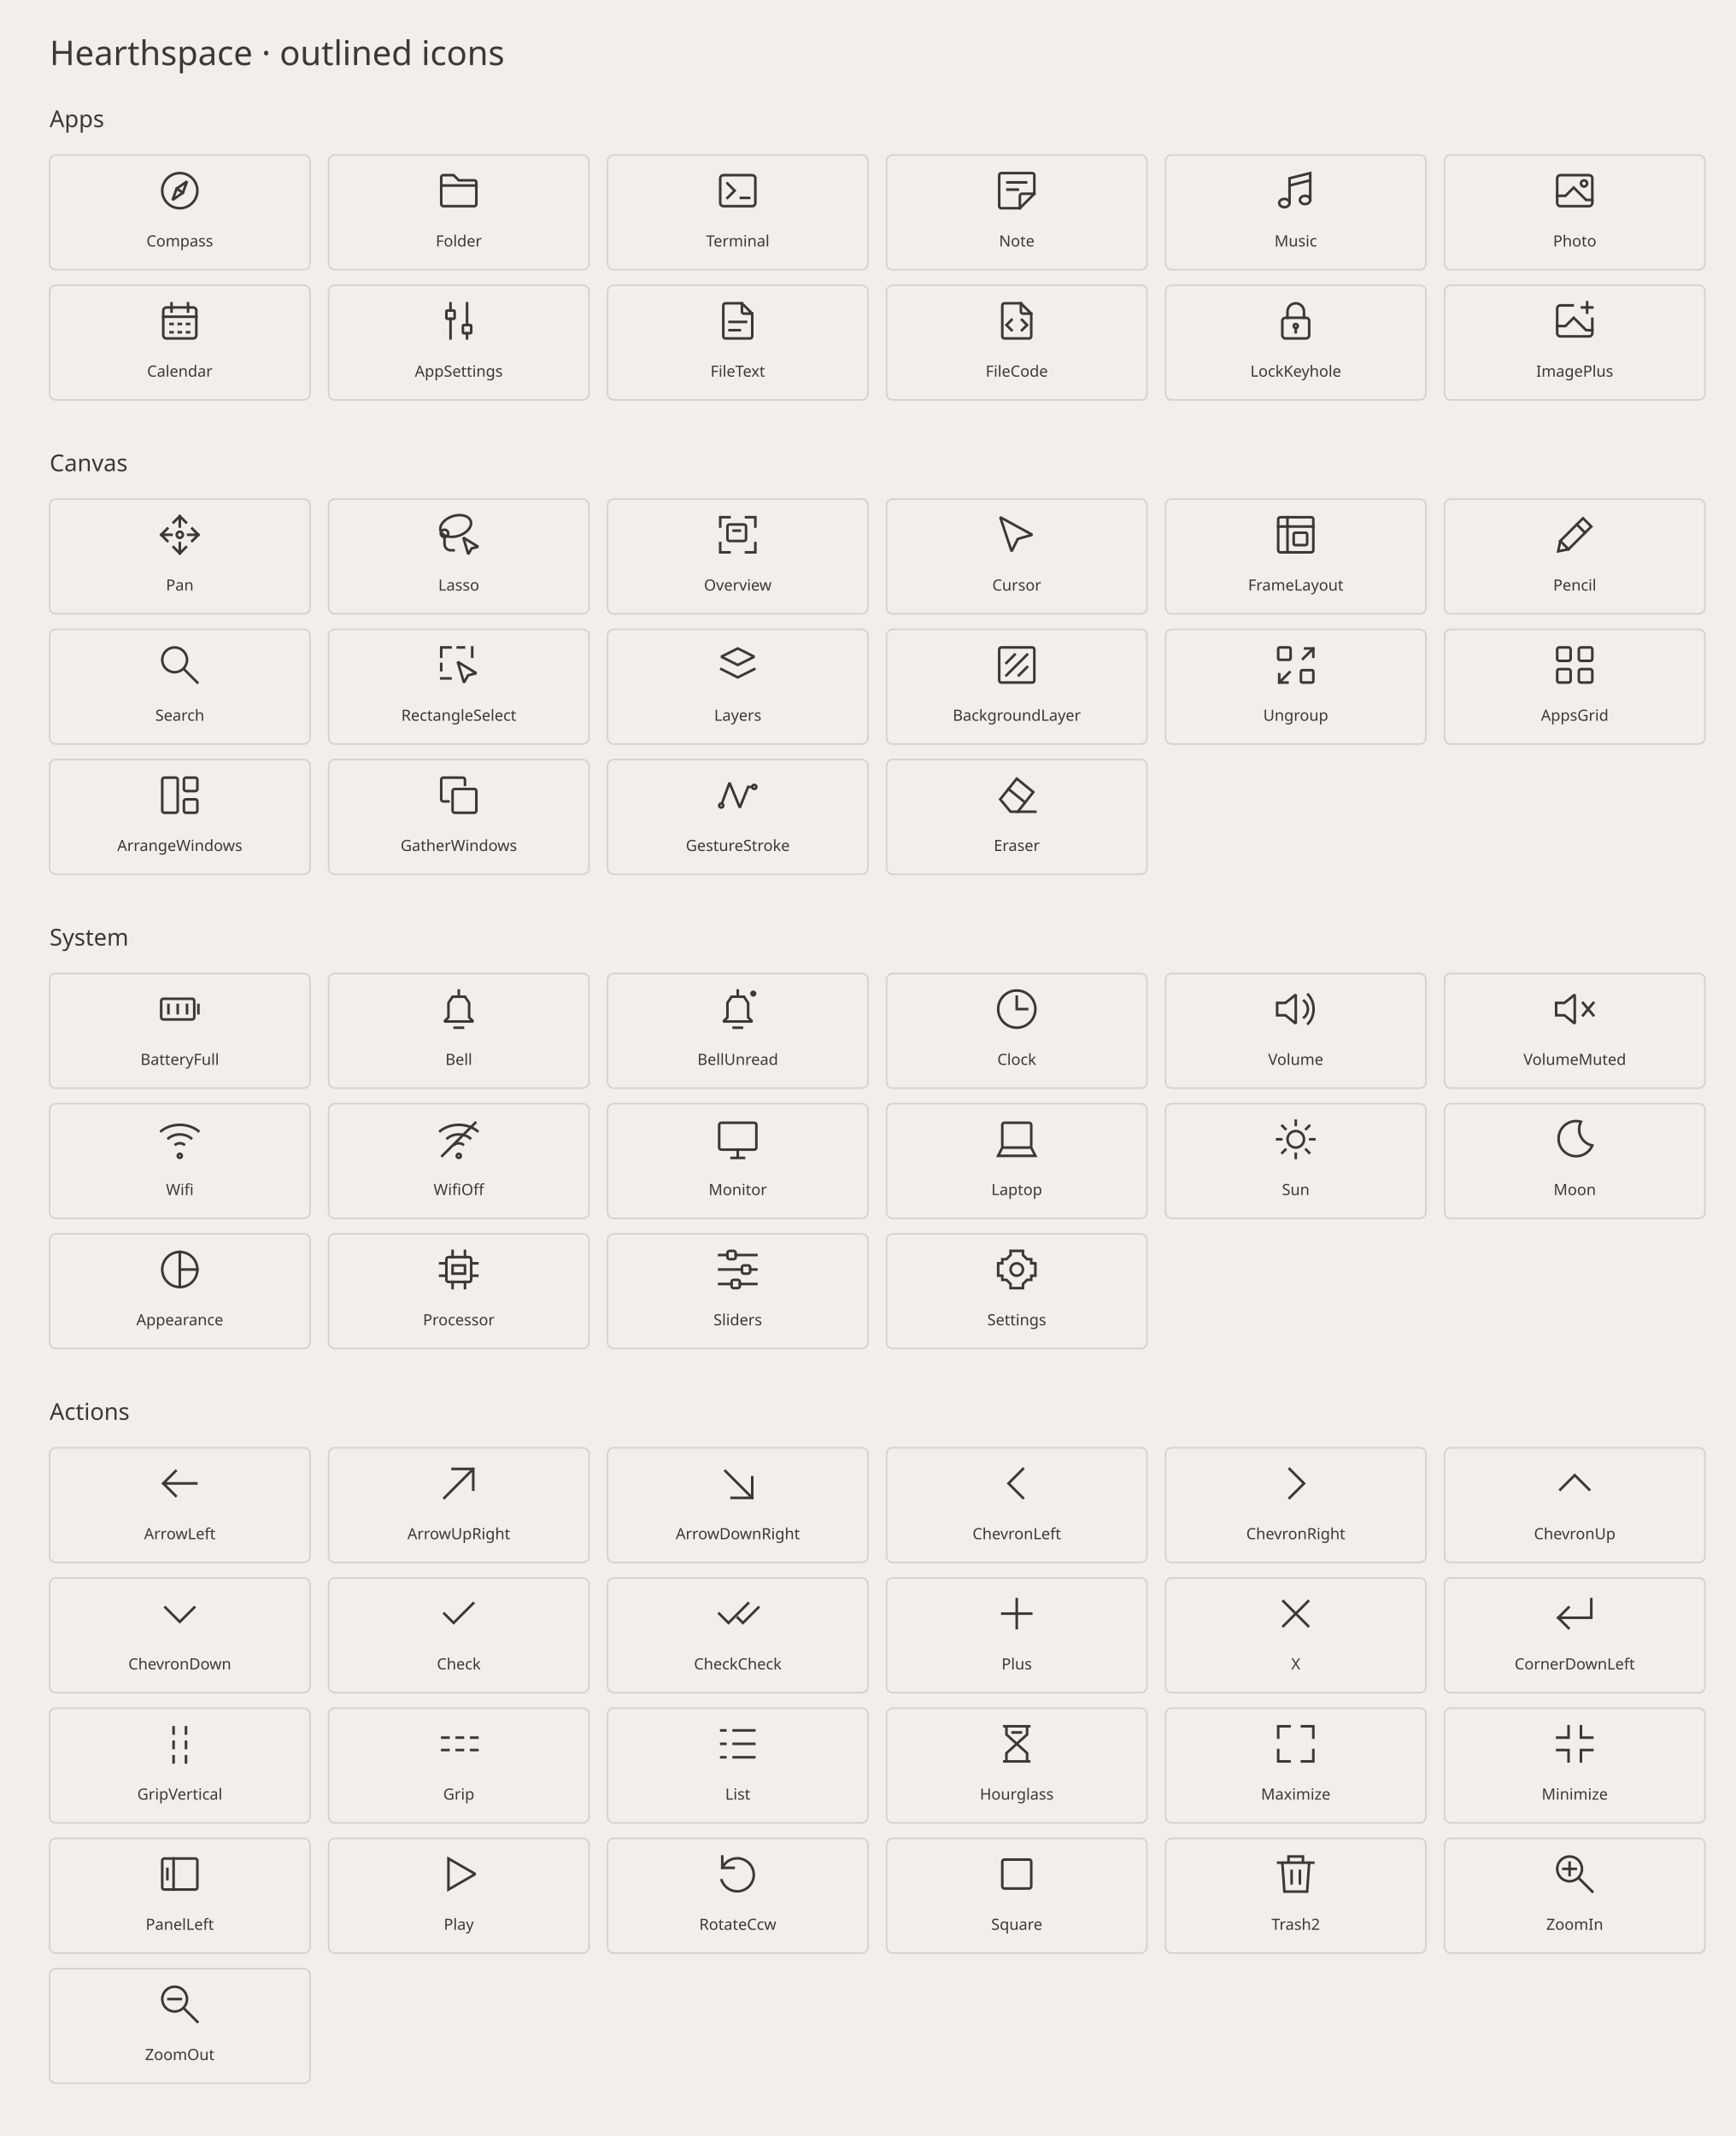
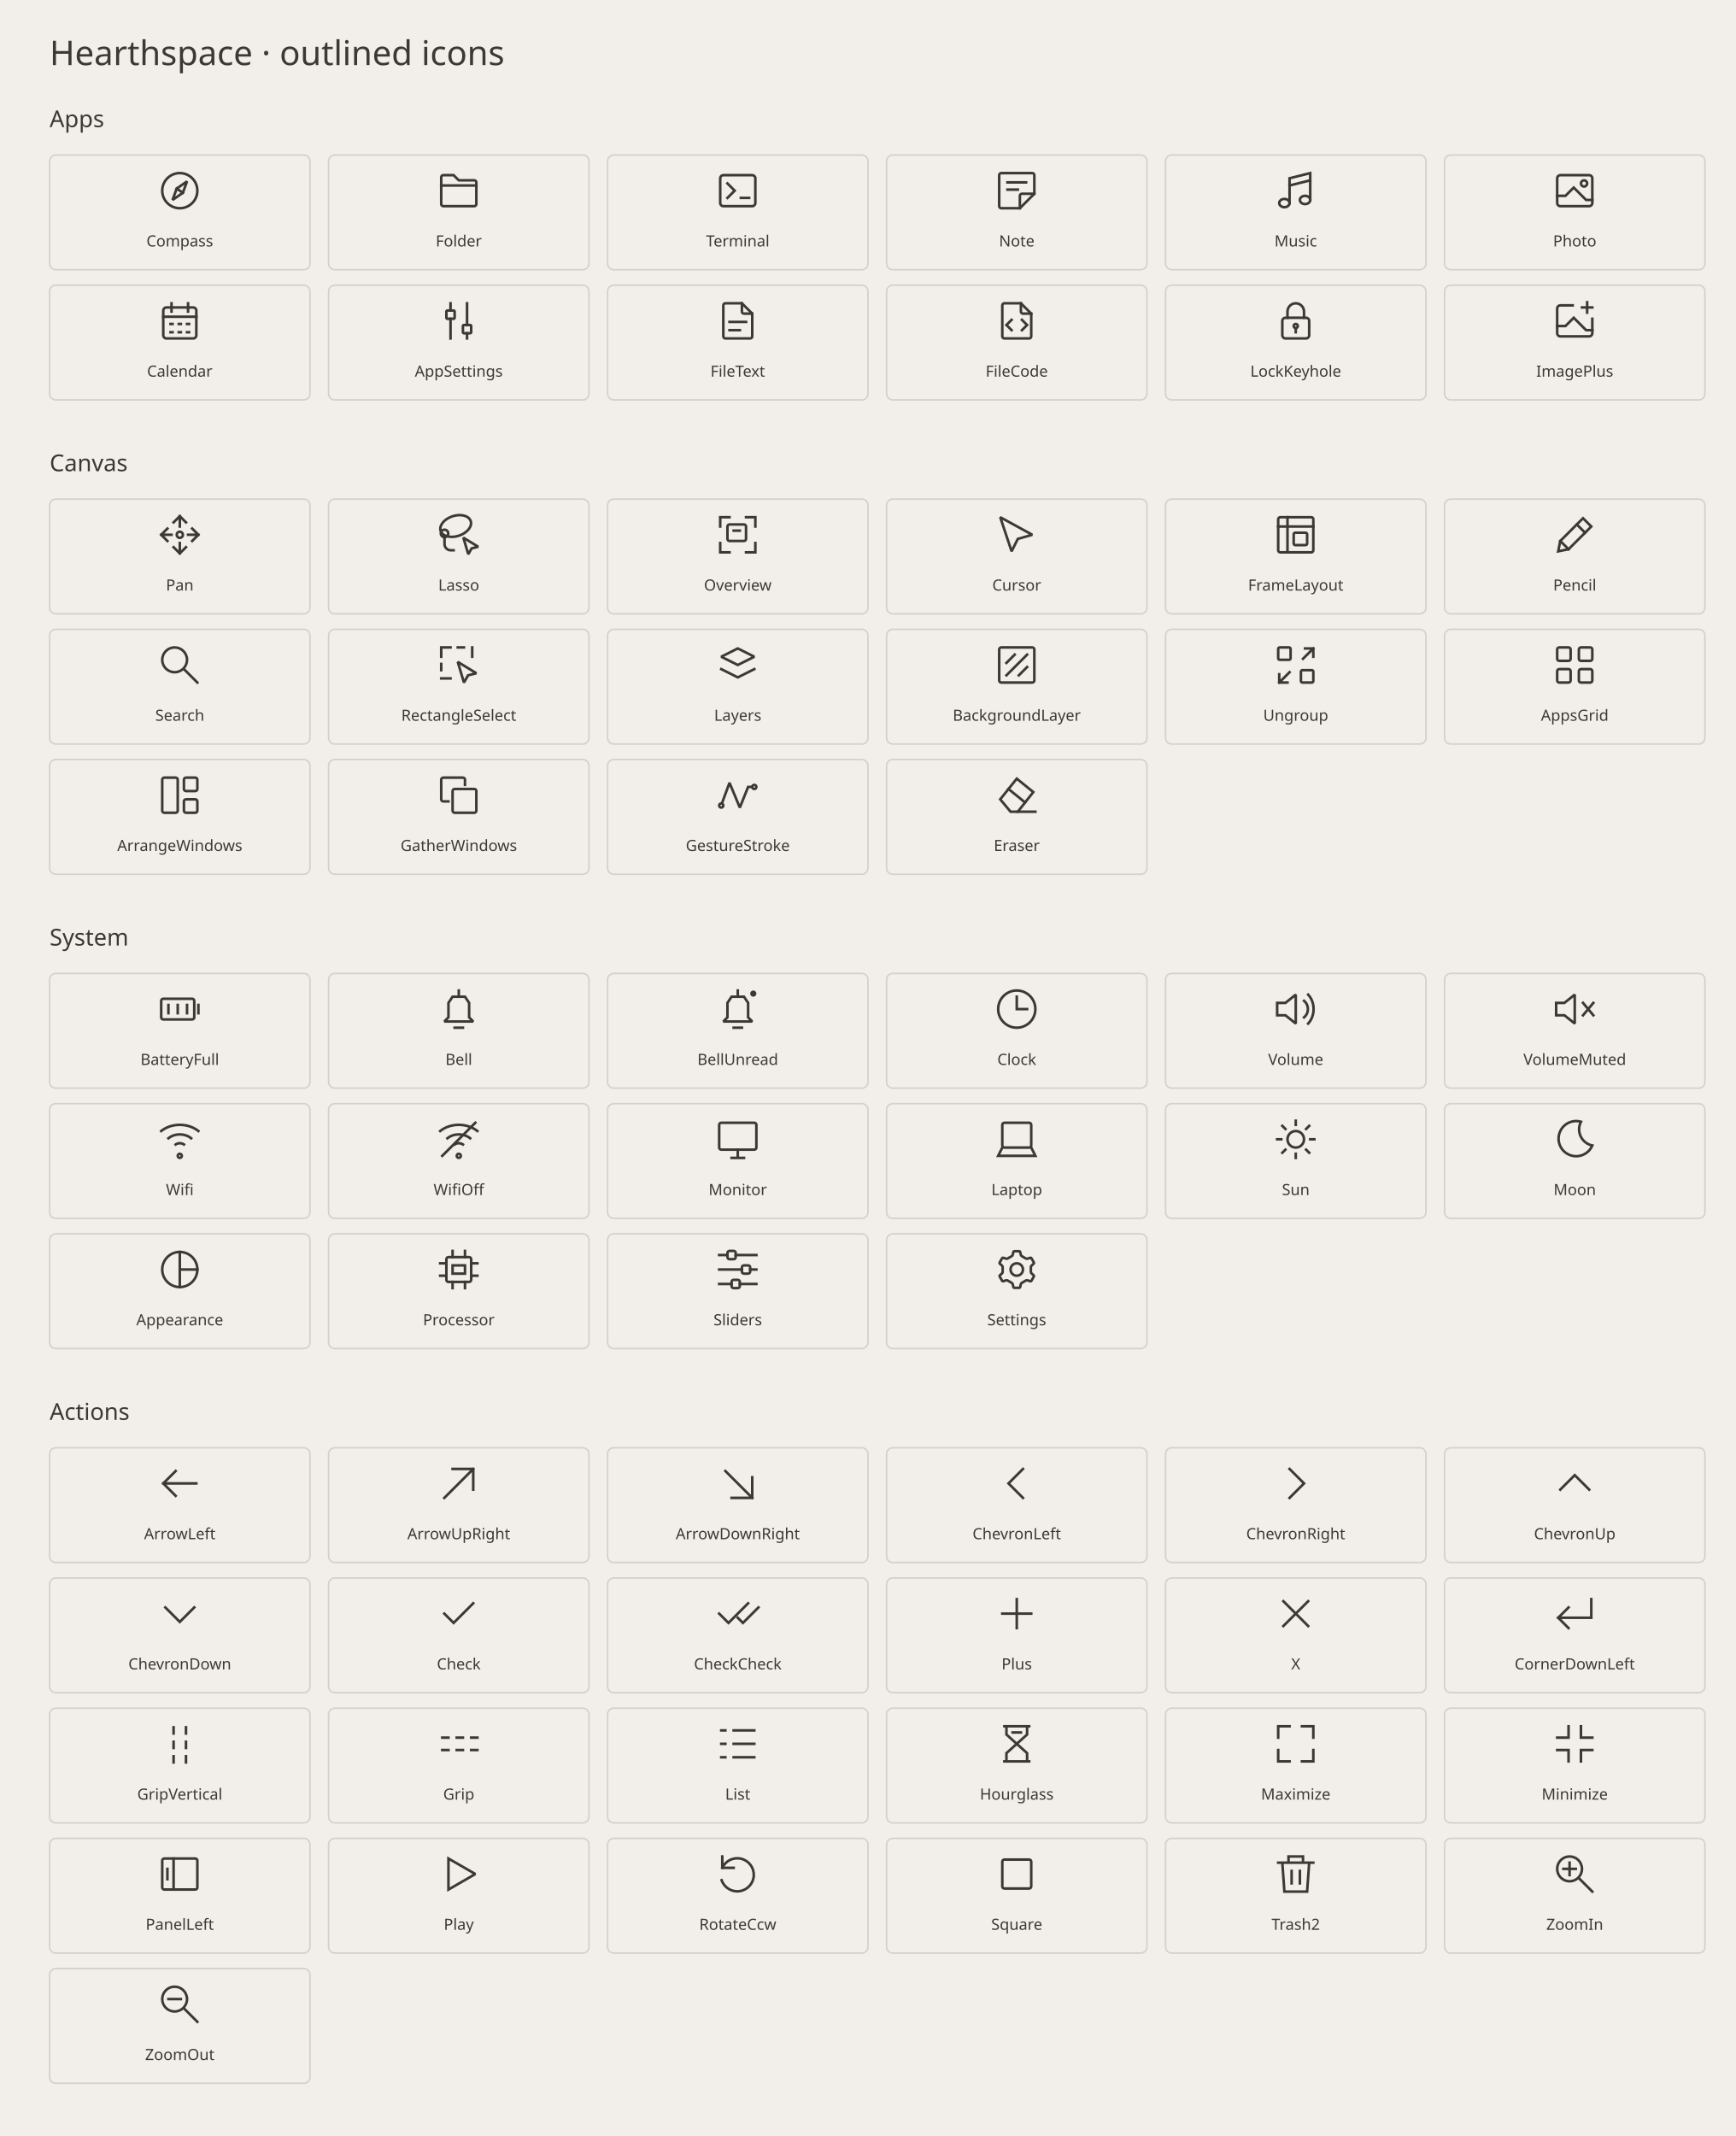
<svg xmlns="http://www.w3.org/2000/svg" viewBox="0 0 1120 1378" fill="#3c3833" color="#3c3833" font-family="system-ui,sans-serif" role="img" aria-label="Hearthspace custom outlined icon set">
  <rect width="1120" height="1378" fill="#f2efea" />
  <text x="32" y="42" font-size="22" font-weight="500">Hearthspace · outlined icons</text>
  <text x="32" y="82" font-size="15" font-weight="500">Apps</text>
  <g transform="translate(32,100)">
    <rect width="168" height="74" rx="4" fill="none" stroke="#d6d0c8" />
    <svg width="32" height="32" viewBox="0 0 24 24" fill="none" stroke="currentColor" stroke-width="1.25" stroke-linecap="square" stroke-linejoin="miter" stroke-miterlimit="2" aria-hidden="true" focusable="false" x="68" y="7" data-icon="Compass">
      <circle cx="12" cy="12" r="8.5" />
      <path d="m15.5 7.5-2 5.5-5 3.5 2-5.5Z" />
      <path d="m10.5 11 3 2" />
    </svg>
    <text x="84" y="59" text-anchor="middle" font-size="10">Compass</text>
  </g>
  <g transform="translate(212,100)">
    <rect width="168" height="74" rx="4" fill="none" stroke="#d6d0c8" />
    <svg width="32" height="32" viewBox="0 0 24 24" fill="none" stroke="currentColor" stroke-width="1.25" stroke-linecap="square" stroke-linejoin="miter" stroke-miterlimit="2" aria-hidden="true" focusable="false" x="68" y="7" data-icon="Folder">
      <path d="M3.5 9.5v-4a1 1 0 0 1 1-1h5l2.5 2.5h7.5a1 1 0 0 1 1 1v10.5a1 1 0 0 1-1 1h-15a1 1 0 0 1-1-1Z" />
      <path d="M3.5 9.5h17" />
    </svg>
    <text x="84" y="59" text-anchor="middle" font-size="10">Folder</text>
  </g>
  <g transform="translate(392,100)">
    <rect width="168" height="74" rx="4" fill="none" stroke="#d6d0c8" />
    <svg width="32" height="32" viewBox="0 0 24 24" fill="none" stroke="currentColor" stroke-width="1.25" stroke-linecap="square" stroke-linejoin="miter" stroke-miterlimit="2" aria-hidden="true" focusable="false" x="68" y="7" data-icon="Terminal">
      <rect x="3.5" y="4.5" width="17" height="15" rx="1.5" />
      <path d="m7 8.5 3.5 3.5L7 15.5m6.5 0h4" />
    </svg>
    <text x="84" y="59" text-anchor="middle" font-size="10">Terminal</text>
  </g>
  <g transform="translate(572,100)">
    <rect width="168" height="74" rx="4" fill="none" stroke="#d6d0c8" />
    <svg width="32" height="32" viewBox="0 0 24 24" fill="none" stroke="currentColor" stroke-width="1.25" stroke-linecap="square" stroke-linejoin="miter" stroke-miterlimit="2" aria-hidden="true" focusable="false" x="68" y="7" data-icon="Note">
      <path d="M4.5 3.5h15a1 1 0 0 1 1 1v9l-7 7h-9a1 1 0 0 1-1-1v-15a1 1 0 0 1 1-1Z" />
      <path d="M13.5 20.5v-6a1 1 0 0 1 1-1h6M7.5 8h9m-9 3.5h5" />
    </svg>
    <text x="84" y="59" text-anchor="middle" font-size="10">Note</text>
  </g>
  <g transform="translate(752,100)">
    <rect width="168" height="74" rx="4" fill="none" stroke="#d6d0c8" />
    <svg width="32" height="32" viewBox="0 0 24 24" fill="none" stroke="currentColor" stroke-width="1.25" stroke-linecap="square" stroke-linejoin="miter" stroke-miterlimit="2" aria-hidden="true" focusable="false" x="68" y="7" data-icon="Music">
      <path d="M9 18V6l10-2.5v13M9 9.5 19 7" />
      <ellipse cx="6.5" cy="18" rx="2.5" ry="2" />
      <ellipse cx="16.5" cy="16.5" rx="2.5" ry="2" />
    </svg>
    <text x="84" y="59" text-anchor="middle" font-size="10">Music</text>
  </g>
  <g transform="translate(932,100)">
    <rect width="168" height="74" rx="4" fill="none" stroke="#d6d0c8" />
    <svg width="32" height="32" viewBox="0 0 24 24" fill="none" stroke="currentColor" stroke-width="1.25" stroke-linecap="square" stroke-linejoin="miter" stroke-miterlimit="2" aria-hidden="true" focusable="false" x="68" y="7" data-icon="Photo">
      <rect x="3.5" y="4.5" width="17" height="15" rx="1.5" />
      <path d="M3.5 14.5h4l4-4 6 6h3" />
      <circle cx="16.5" cy="8.5" r="1.5" />
    </svg>
    <text x="84" y="59" text-anchor="middle" font-size="10">Photo</text>
  </g>
  <g transform="translate(32,184)">
    <rect width="168" height="74" rx="4" fill="none" stroke="#d6d0c8" />
    <svg width="32" height="32" viewBox="0 0 24 24" fill="none" stroke="currentColor" stroke-width="1.25" stroke-linecap="square" stroke-linejoin="miter" stroke-miterlimit="2" aria-hidden="true" focusable="false" x="68" y="7" data-icon="Calendar">
      <rect x="4" y="5.5" width="16" height="15" rx="1.5" />
      <path d="M8 3.5v4m8-4v4M4 10h16" />
      <path d="M7.5 13.5h1m3 0h1m3 0h1m-9 4h1m3 0h1m3 0h1" />
    </svg>
    <text x="84" y="59" text-anchor="middle" font-size="10">Calendar</text>
  </g>
  <g transform="translate(212,184)">
    <rect width="168" height="74" rx="4" fill="none" stroke="#d6d0c8" />
    <svg width="32" height="32" viewBox="0 0 24 24" fill="none" stroke="currentColor" stroke-width="1.25" stroke-linecap="square" stroke-linejoin="miter" stroke-miterlimit="2" aria-hidden="true" focusable="false" x="68" y="7" data-icon="AppSettings">
      <path d="M8 3.5V7m0 4v9.5M16 3.5V14m0 4v2.5" />
      <rect x="6" y="7" width="4" height="4" rx="0.5" />
      <rect x="14" y="14" width="4" height="4" rx="0.5" />
    </svg>
    <text x="84" y="59" text-anchor="middle" font-size="10">AppSettings</text>
  </g>
  <g transform="translate(392,184)">
    <rect width="168" height="74" rx="4" fill="none" stroke="#d6d0c8" />
    <svg width="32" height="32" viewBox="0 0 24 24" fill="none" stroke="currentColor" stroke-width="1.25" stroke-linecap="square" stroke-linejoin="miter" stroke-miterlimit="2" aria-hidden="true" focusable="false" x="68" y="7" data-icon="FileText">
      <path d="M6 3.5h8l5 5v11a1 1 0 0 1-1 1H6a1 1 0 0 1-1-1v-15a1 1 0 0 1 1-1Z" />
      <path d="M14 3.5v4a1 1 0 0 0 1 1h4M8 12.5h8m-8 4h5" />
    </svg>
    <text x="84" y="59" text-anchor="middle" font-size="10">FileText</text>
  </g>
  <g transform="translate(572,184)">
    <rect width="168" height="74" rx="4" fill="none" stroke="#d6d0c8" />
    <svg width="32" height="32" viewBox="0 0 24 24" fill="none" stroke="currentColor" stroke-width="1.25" stroke-linecap="square" stroke-linejoin="miter" stroke-miterlimit="2" aria-hidden="true" focusable="false" x="68" y="7" data-icon="FileCode">
      <path d="M6 3.5h8l5 5v11a1 1 0 0 1-1 1H6a1 1 0 0 1-1-1v-15a1 1 0 0 1 1-1Z" />
      <path d="M14 3.5v4a1 1 0 0 0 1 1h4m-9.5 3L7 14l2.5 2.5m5-5L17 14l-2.5 2.5" />
    </svg>
    <text x="84" y="59" text-anchor="middle" font-size="10">FileCode</text>
  </g>
  <g transform="translate(752,184)">
    <rect width="168" height="74" rx="4" fill="none" stroke="#d6d0c8" />
    <svg width="32" height="32" viewBox="0 0 24 24" fill="none" stroke="currentColor" stroke-width="1.25" stroke-linecap="square" stroke-linejoin="miter" stroke-miterlimit="2" aria-hidden="true" focusable="false" x="68" y="7" data-icon="LockKeyhole">
      <rect x="5.5" y="10.5" width="13" height="10" rx="1.5" />
      <path d="M8 10.5v-3a4 4 0 0 1 8 0v3" />
      <circle cx="12" cy="14.5" r="1" />
      <path d="M12 15.5v2" />
    </svg>
    <text x="84" y="59" text-anchor="middle" font-size="10">LockKeyhole</text>
  </g>
  <g transform="translate(932,184)">
    <rect width="168" height="74" rx="4" fill="none" stroke="#d6d0c8" />
    <svg width="32" height="32" viewBox="0 0 24 24" fill="none" stroke="currentColor" stroke-width="1.25" stroke-linecap="square" stroke-linejoin="miter" stroke-miterlimit="2" aria-hidden="true" focusable="false" x="68" y="7" data-icon="ImagePlus">
      <path d="M11 4.5H5A1.5 1.5 0 0 0 3.5 6v12A1.5 1.5 0 0 0 5 19.5h14a1.5 1.5 0 0 0 1.5-1.5v-7" />
      <path d="M3.5 14.5h4l4-4 6 6h3M18 3v5m-2.5-2.5h5" />
    </svg>
    <text x="84" y="59" text-anchor="middle" font-size="10">ImagePlus</text>
  </g>
  <text x="32" y="304" font-size="15" font-weight="500">Canvas</text>
  <g transform="translate(32,322)">
    <rect width="168" height="74" rx="4" fill="none" stroke="#d6d0c8" />
    <svg width="32" height="32" viewBox="0 0 24 24" fill="none" stroke="currentColor" stroke-width="1.25" stroke-linecap="square" stroke-linejoin="miter" stroke-miterlimit="2" aria-hidden="true" focusable="false" x="68" y="7" data-icon="pan-canvas">
      <path d="M12 3v5M9 6l3-3 3 3M12 16v5m-3-3 3 3 3-3M3 12h5m-2-3-3 3 3 3m10-3h5m-3-3 3 3-3 3" />
      <circle cx="12" cy="12" r="1.5" />
    </svg>
    <text x="84" y="59" text-anchor="middle" font-size="10">Pan</text>
  </g>
  <g transform="translate(212,322)">
    <rect width="168" height="74" rx="4" fill="none" stroke="#d6d0c8" />
    <svg width="32" height="32" viewBox="0 0 24 24" fill="none" stroke="currentColor" stroke-width="1.25" stroke-linecap="square" stroke-linejoin="miter" stroke-miterlimit="2" aria-hidden="true" focusable="false" x="68" y="7" data-icon="freeform-selection">
      <ellipse cx="10.5" cy="7.75" rx="7.65" ry="4.95" transform="rotate(-18 10.5 7.75)" />
      <circle cx="5.1" cy="11.35" r="1.8" />
      <path d="M5.1 13.15v3.35a3 3 0 0 0 3 3h1.4" />
      <path d="m14.2 13.4 7.2 4.4-3.2.8-1.6 2.8Z" />
    </svg>
    <text x="84" y="59" text-anchor="middle" font-size="10">Lasso</text>
  </g>
  <g transform="translate(392,322)">
    <rect width="168" height="74" rx="4" fill="none" stroke="#d6d0c8" />
    <svg width="32" height="32" viewBox="0 0 24 24" fill="none" stroke="currentColor" stroke-width="1.25" stroke-linecap="square" stroke-linejoin="miter" stroke-miterlimit="2" aria-hidden="true" focusable="false" x="68" y="7" data-icon="canvas-overview">
      <path d="M3.5 8V3.5H8m8 0h4.5V8m0 8v4.5H16m-8 0H3.5V16" />
      <rect x="7" y="7" width="9" height="8" rx="1" />
      <path d="M10 10h3" />
    </svg>
    <text x="84" y="59" text-anchor="middle" font-size="10">Overview</text>
  </g>
  <g transform="translate(572,322)">
    <rect width="168" height="74" rx="4" fill="none" stroke="#d6d0c8" />
    <svg width="32" height="32" viewBox="0 0 24 24" fill="none" stroke="currentColor" stroke-width="1.25" stroke-linecap="square" stroke-linejoin="miter" stroke-miterlimit="2" aria-hidden="true" focusable="false" x="68" y="7" data-icon="desktop-cursor">
      <path d="M4 3.5 19.5 12l-7 2-3 6Z" />
    </svg>
    <text x="84" y="59" text-anchor="middle" font-size="10">Cursor</text>
  </g>
  <g transform="translate(752,322)">
    <rect width="168" height="74" rx="4" fill="none" stroke="#d6d0c8" />
    <svg width="32" height="32" viewBox="0 0 24 24" fill="none" stroke="currentColor" stroke-width="1.25" stroke-linecap="square" stroke-linejoin="miter" stroke-miterlimit="2" aria-hidden="true" focusable="false" x="68" y="7" data-icon="change-layout">
      <rect x="3.5" y="3.5" width="17" height="17" rx="1" />
      <path d="M8 3.5v17M3.5 8h17" />
      <rect x="11" y="11" width="6.5" height="6" rx="0.75" />
    </svg>
    <text x="84" y="59" text-anchor="middle" font-size="10">FrameLayout</text>
  </g>
  <g transform="translate(932,322)">
    <rect width="168" height="74" rx="4" fill="none" stroke="#d6d0c8" />
    <svg width="32" height="32" viewBox="0 0 24 24" fill="none" stroke="currentColor" stroke-width="1.25" stroke-linecap="square" stroke-linejoin="miter" stroke-miterlimit="2" aria-hidden="true" focusable="false" x="68" y="7" data-icon="draw">
      <path d="m4 20 1-5L16 4l4 4L9 19Z" />
      <path d="m13 7 4 4M5 15l4 4" />
    </svg>
    <text x="84" y="59" text-anchor="middle" font-size="10">Pencil</text>
  </g>
  <g transform="translate(32,406)">
    <rect width="168" height="74" rx="4" fill="none" stroke="#d6d0c8" />
    <svg width="32" height="32" viewBox="0 0 24 24" fill="none" stroke="currentColor" stroke-width="1.25" stroke-linecap="square" stroke-linejoin="miter" stroke-miterlimit="2" aria-hidden="true" focusable="false" x="68" y="7" data-icon="search-canvas">
      <circle cx="9.5" cy="9.5" r="6" />
      <path d="m14 14 6.5 6.5" />
    </svg>
    <text x="84" y="59" text-anchor="middle" font-size="10">Search</text>
  </g>
  <g transform="translate(212,406)">
    <rect width="168" height="74" rx="4" fill="none" stroke="#d6d0c8" />
    <svg width="32" height="32" viewBox="0 0 24 24" fill="none" stroke="currentColor" stroke-width="1.25" stroke-linecap="square" stroke-linejoin="miter" stroke-miterlimit="2" aria-hidden="true" focusable="false" x="68" y="7" data-icon="rectangle-selection">
      <path d="M3.5 8V3.5H8m3.5 0h3m4 0V8M3.5 11.5v3m0 4H8" />
      <path d="m11.5 10.5 9 5.5-4 1-2 3.5Z" />
    </svg>
    <text x="84" y="59" text-anchor="middle" font-size="10">RectangleSelect</text>
  </g>
  <g transform="translate(392,406)">
    <rect width="168" height="74" rx="4" fill="none" stroke="#d6d0c8" />
    <svg width="32" height="32" viewBox="0 0 24 24" fill="none" stroke="currentColor" stroke-width="1.25" stroke-linecap="square" stroke-linejoin="miter" stroke-miterlimit="2" aria-hidden="true" focusable="false" x="68" y="7" data-icon="canvas-layers">
      <path d="m4 8 8-4 8 4-8 4Z" />
      <path d="m4 14 8 4 8-4" />
    </svg>
    <text x="84" y="59" text-anchor="middle" font-size="10">Layers</text>
  </g>
  <g transform="translate(572,406)">
    <rect width="168" height="74" rx="4" fill="none" stroke="#d6d0c8" />
    <svg width="32" height="32" viewBox="0 0 24 24" fill="none" stroke="currentColor" stroke-width="1.25" stroke-linecap="square" stroke-linejoin="miter" stroke-miterlimit="2" aria-hidden="true" focusable="false" x="68" y="7" data-icon="canvas-background">
      <rect x="3.5" y="3.5" width="17" height="17" rx="1" />
      <path d="m7 11 4-4m-4 10L17 7m-4 10 4-4" />
    </svg>
    <text x="84" y="59" text-anchor="middle" font-size="10">BackgroundLayer</text>
  </g>
  <g transform="translate(752,406)">
    <rect width="168" height="74" rx="4" fill="none" stroke="#d6d0c8" />
    <svg width="32" height="32" viewBox="0 0 24 24" fill="none" stroke="currentColor" stroke-width="1.25" stroke-linecap="square" stroke-linejoin="miter" stroke-miterlimit="2" aria-hidden="true" focusable="false" x="68" y="7" data-icon="ungroup">
      <rect x="3.5" y="3.5" width="6" height="6" rx="0.75" />
      <rect x="14.5" y="14.5" width="6" height="6" rx="0.75" />
      <path d="M4 16.5v4h4m-4 0 5-5M16.5 4h4v4m0-4-5 5" />
    </svg>
    <text x="84" y="59" text-anchor="middle" font-size="10">Ungroup</text>
  </g>
  <g transform="translate(932,406)">
    <rect width="168" height="74" rx="4" fill="none" stroke="#d6d0c8" />
    <svg width="32" height="32" viewBox="0 0 24 24" fill="none" stroke="currentColor" stroke-width="1.25" stroke-linecap="square" stroke-linejoin="miter" stroke-miterlimit="2" aria-hidden="true" focusable="false" x="68" y="7" data-icon="applications">
      <rect x="3.5" y="3.5" width="6.5" height="6.5" rx="1" />
      <rect x="14" y="3.5" width="6.5" height="6.5" rx="1" />
      <rect x="3.5" y="14" width="6.5" height="6.5" rx="1" />
      <rect x="14" y="14" width="6.5" height="6.5" rx="1" />
    </svg>
    <text x="84" y="59" text-anchor="middle" font-size="10">AppsGrid</text>
  </g>
  <g transform="translate(32,490)">
    <rect width="168" height="74" rx="4" fill="none" stroke="#d6d0c8" />
    <svg width="32" height="32" viewBox="0 0 24 24" fill="none" stroke="currentColor" stroke-width="1.25" stroke-linecap="square" stroke-linejoin="miter" stroke-miterlimit="2" aria-hidden="true" focusable="false" x="68" y="7" data-icon="arrange-windows">
      <rect x="3.5" y="3.5" width="7.5" height="17" rx="1" />
      <rect x="14" y="3.5" width="6.5" height="6.5" rx="1" />
      <rect x="14" y="14" width="6.5" height="6.5" rx="1" />
    </svg>
    <text x="84" y="59" text-anchor="middle" font-size="10">ArrangeWindows</text>
  </g>
  <g transform="translate(212,490)">
    <rect width="168" height="74" rx="4" fill="none" stroke="#d6d0c8" />
    <svg width="32" height="32" viewBox="0 0 24 24" fill="none" stroke="currentColor" stroke-width="1.25" stroke-linecap="square" stroke-linejoin="miter" stroke-miterlimit="2" aria-hidden="true" focusable="false" x="68" y="7" data-icon="gather-windows">
      <path d="M7 15H4.5a1 1 0 0 1-1-1V4.5a1 1 0 0 1 1-1H14a1 1 0 0 1 1 1V7" />
      <rect x="9" y="9" width="11.5" height="11.5" rx="1" />
    </svg>
    <text x="84" y="59" text-anchor="middle" font-size="10">GatherWindows</text>
  </g>
  <g transform="translate(392,490)">
    <rect width="168" height="74" rx="4" fill="none" stroke="#d6d0c8" />
    <svg width="32" height="32" viewBox="0 0 24 24" fill="none" stroke="currentColor" stroke-width="1.25" stroke-linecap="square" stroke-linejoin="miter" stroke-miterlimit="2" aria-hidden="true" focusable="false" x="68" y="7" data-icon="gesture">
      <path d="M4.5 15.5 8 6l5 12 4-10h1.5" />
      <circle cx="4" cy="17" r="1" />
      <circle cx="20" cy="8" r="1" />
    </svg>
    <text x="84" y="59" text-anchor="middle" font-size="10">GestureStroke</text>
  </g>
  <g transform="translate(572,490)">
    <rect width="168" height="74" rx="4" fill="none" stroke="#d6d0c8" />
    <svg width="32" height="32" viewBox="0 0 24 24" fill="none" stroke="currentColor" stroke-width="1.25" stroke-linecap="square" stroke-linejoin="miter" stroke-miterlimit="2" aria-hidden="true" focusable="false" x="68" y="7" data-icon="eraser">
      <path d="m4 14 8-10 8 6.5-7.5 9.5H9Z" />
      <path d="m8 9 8 6.5M12.5 20H21" />
    </svg>
    <text x="84" y="59" text-anchor="middle" font-size="10">Eraser</text>
  </g>
  <text x="32" y="610" font-size="15" font-weight="500">System</text>
  <g transform="translate(32,628)">
    <rect width="168" height="74" rx="4" fill="none" stroke="#d6d0c8" />
    <svg width="32" height="32" viewBox="0 0 24 24" fill="none" stroke="currentColor" stroke-width="1.25" stroke-linecap="square" stroke-linejoin="miter" stroke-miterlimit="2" aria-hidden="true" focusable="false" x="68" y="7" data-icon="BatteryFull">
      <rect x="3" y="7" width="16" height="10" rx="1" />
      <path d="M21 10v4" />
      <path d="M6.5 10v4M11 10v4M15.5 10v4" />
    </svg>
    <text x="84" y="59" text-anchor="middle" font-size="10">BatteryFull</text>
  </g>
  <g transform="translate(212,628)">
    <rect width="168" height="74" rx="4" fill="none" stroke="#d6d0c8" />
    <svg width="32" height="32" viewBox="0 0 24 24" fill="none" stroke="currentColor" stroke-width="1.25" stroke-linecap="square" stroke-linejoin="miter" stroke-miterlimit="2" aria-hidden="true" focusable="false" x="68" y="7" data-icon="Bell">
      <path d="M7 16V9l2-3h6l2 3v7l2 2H5l2-2ZM12 3v3M10 21h4" />
    </svg>
    <text x="84" y="59" text-anchor="middle" font-size="10">Bell</text>
  </g>
  <g transform="translate(392,628)">
    <rect width="168" height="74" rx="4" fill="none" stroke="#d6d0c8" />
    <svg width="32" height="32" viewBox="0 0 24 24" fill="none" stroke="currentColor" stroke-width="1.25" stroke-linecap="square" stroke-linejoin="miter" stroke-miterlimit="2" aria-hidden="true" focusable="false" x="68" y="7" data-icon="BellUnread">
      <path d="M7 16V9l2-3h6l2 3v7l2 2H5l2-2ZM12 3v3M10 21h4" />
      <circle cx="19.5" cy="4.5" r="1.5" fill="currentColor" stroke="none" />
    </svg>
    <text x="84" y="59" text-anchor="middle" font-size="10">BellUnread</text>
  </g>
  <g transform="translate(572,628)">
    <rect width="168" height="74" rx="4" fill="none" stroke="#d6d0c8" />
    <svg width="32" height="32" viewBox="0 0 24 24" fill="none" stroke="currentColor" stroke-width="1.25" stroke-linecap="square" stroke-linejoin="miter" stroke-miterlimit="2" aria-hidden="true" focusable="false" x="68" y="7" data-icon="Clock">
      <circle cx="12" cy="12" r="9" />
      <path d="M12 6v6h5" />
    </svg>
    <text x="84" y="59" text-anchor="middle" font-size="10">Clock</text>
  </g>
  <g transform="translate(752,628)">
    <rect width="168" height="74" rx="4" fill="none" stroke="#d6d0c8" />
    <svg width="32" height="32" viewBox="0 0 24 24" fill="none" stroke="currentColor" stroke-width="1.25" stroke-linecap="square" stroke-linejoin="miter" stroke-miterlimit="2" aria-hidden="true" focusable="false" x="68" y="7" data-icon="Volume">
      <path d="M3 9h4l5-4v14l-5-4H3V9Z" />
      <path d="M16 8c2.5 2 2.5 6 0 8M18 5c3.5 3.7 3.5 10.3 0 14" />
    </svg>
    <text x="84" y="59" text-anchor="middle" font-size="10">Volume</text>
  </g>
  <g transform="translate(932,628)">
    <rect width="168" height="74" rx="4" fill="none" stroke="#d6d0c8" />
    <svg width="32" height="32" viewBox="0 0 24 24" fill="none" stroke="currentColor" stroke-width="1.25" stroke-linecap="square" stroke-linejoin="miter" stroke-miterlimit="2" aria-hidden="true" focusable="false" x="68" y="7" data-icon="VolumeMuted">
      <path d="M3 9h4l5-4v14l-5-4H3V9Z" />
      <path d="m16 9 5 6m0-6-5 6" />
    </svg>
    <text x="84" y="59" text-anchor="middle" font-size="10">VolumeMuted</text>
  </g>
  <g transform="translate(32,712)">
    <rect width="168" height="74" rx="4" fill="none" stroke="#d6d0c8" />
    <svg width="32" height="32" viewBox="0 0 24 24" fill="none" stroke="currentColor" stroke-width="1.25" stroke-linecap="square" stroke-linejoin="miter" stroke-miterlimit="2" aria-hidden="true" focusable="false" x="68" y="7" data-icon="Wifi">
      <path d="M3 8c5-4 13-4 18 0M6.5 11.5c3.1-2.5 7.9-2.5 11 0M10 14.5c1.1-.8 2.9-.8 4 0" />
      <circle cx="12" cy="20" r="1" />
    </svg>
    <text x="84" y="59" text-anchor="middle" font-size="10">Wifi</text>
  </g>
  <g transform="translate(212,712)">
    <rect width="168" height="74" rx="4" fill="none" stroke="#d6d0c8" />
    <svg width="32" height="32" viewBox="0 0 24 24" fill="none" stroke="currentColor" stroke-width="1.25" stroke-linecap="square" stroke-linejoin="miter" stroke-miterlimit="2" aria-hidden="true" focusable="false" x="68" y="7" data-icon="WifiOff">
      <path d="M3 8c5-4 13-4 18 0M6.5 11.5c3.1-2.5 7.9-2.5 11 0M10 14.5c1.1-.8 2.9-.8 4 0" />
      <circle cx="12" cy="20" r="1" />
      <path d="m4 20 16-16" />
    </svg>
    <text x="84" y="59" text-anchor="middle" font-size="10">WifiOff</text>
  </g>
  <g transform="translate(392,712)">
    <rect width="168" height="74" rx="4" fill="none" stroke="#d6d0c8" />
    <svg width="32" height="32" viewBox="0 0 24 24" fill="none" stroke="currentColor" stroke-width="1.25" stroke-linecap="square" stroke-linejoin="miter" stroke-miterlimit="2" aria-hidden="true" focusable="false" x="68" y="7" data-icon="Monitor">
      <rect x="3" y="4" width="18" height="13" rx="1" />
      <path d="M12 17v4M9 21h6" />
    </svg>
    <text x="84" y="59" text-anchor="middle" font-size="10">Monitor</text>
  </g>
  <g transform="translate(572,712)">
    <rect width="168" height="74" rx="4" fill="none" stroke="#d6d0c8" />
    <svg width="32" height="32" viewBox="0 0 24 24" fill="none" stroke="currentColor" stroke-width="1.25" stroke-linecap="square" stroke-linejoin="miter" stroke-miterlimit="2" aria-hidden="true" focusable="false" x="68" y="7" data-icon="Laptop">
      <rect x="5" y="4" width="14" height="12" rx="1" />
      <path d="m5 16-2 4h18l-2-4" />
    </svg>
    <text x="84" y="59" text-anchor="middle" font-size="10">Laptop</text>
  </g>
  <g transform="translate(752,712)">
    <rect width="168" height="74" rx="4" fill="none" stroke="#d6d0c8" />
    <svg width="32" height="32" viewBox="0 0 24 24" fill="none" stroke="currentColor" stroke-width="1.25" stroke-linecap="square" stroke-linejoin="miter" stroke-miterlimit="2" aria-hidden="true" focusable="false" x="68" y="7" data-icon="Sun">
      <circle cx="12" cy="12" r="4" />
      <path d="M12 3v2M12 19v2M3 12h2M19 12h2M5.5 5.5 7 7M17 17l1.5 1.5M5.5 18.5 7 17M17 7l1.5-1.5" />
    </svg>
    <text x="84" y="59" text-anchor="middle" font-size="10">Sun</text>
  </g>
  <g transform="translate(932,712)">
    <rect width="168" height="74" rx="4" fill="none" stroke="#d6d0c8" />
    <svg width="32" height="32" viewBox="0 0 24 24" fill="none" stroke="currentColor" stroke-width="1.25" stroke-linecap="square" stroke-linejoin="miter" stroke-miterlimit="2" aria-hidden="true" focusable="false" x="68" y="7" data-icon="Moon">
      <path d="M15 3.5A8.5 8.5 0 1 0 20.5 15A8 8 0 0 1 15 3.5Z" />
    </svg>
    <text x="84" y="59" text-anchor="middle" font-size="10">Moon</text>
  </g>
  <g transform="translate(32,796)">
    <rect width="168" height="74" rx="4" fill="none" stroke="#d6d0c8" />
    <svg width="32" height="32" viewBox="0 0 24 24" fill="none" stroke="currentColor" stroke-width="1.25" stroke-linecap="square" stroke-linejoin="miter" stroke-miterlimit="2" aria-hidden="true" focusable="false" x="68" y="7" data-icon="Appearance">
      <circle cx="12" cy="12" r="8.5" />
      <path d="M12 3.5v17M12 12h8.5" />
    </svg>
    <text x="84" y="59" text-anchor="middle" font-size="10">Appearance</text>
  </g>
  <g transform="translate(212,796)">
    <rect width="168" height="74" rx="4" fill="none" stroke="#d6d0c8" />
    <svg width="32" height="32" viewBox="0 0 24 24" fill="none" stroke="currentColor" stroke-width="1.25" stroke-linecap="square" stroke-linejoin="miter" stroke-miterlimit="2" aria-hidden="true" focusable="false" x="68" y="7" data-icon="Processor">
      <rect x="6" y="6" width="12" height="12" rx="1" />
      <path d="M9 3v3M15 3v3M9 18v3M15 18v3M3 9h3M3 15h3M18 9h3M18 15h3" />
      <rect x="9" y="10" width="6" height="4" />
    </svg>
    <text x="84" y="59" text-anchor="middle" font-size="10">Processor</text>
  </g>
  <g transform="translate(392,796)">
    <rect width="168" height="74" rx="4" fill="none" stroke="#d6d0c8" />
    <svg width="32" height="32" viewBox="0 0 24 24" fill="none" stroke="currentColor" stroke-width="1.25" stroke-linecap="square" stroke-linejoin="miter" stroke-miterlimit="2" aria-hidden="true" focusable="false" x="68" y="7" data-icon="Sliders">
      <path d="M3 5h4m4 0h10M3 12h11m4 0h3M3 19h6m4 0h8" />
      <rect x="7" y="3" width="4" height="4" rx="1" />
      <rect x="14" y="10" width="4" height="4" rx="1" />
      <rect x="9" y="17" width="4" height="4" rx="1" />
    </svg>
    <text x="84" y="59" text-anchor="middle" font-size="10">Sliders</text>
  </g>
  <g transform="translate(572,796)">
    <rect width="168" height="74" rx="4" fill="none" stroke="#d6d0c8" />
    <svg width="32" height="32" viewBox="0 0 24 24" fill="none" stroke="currentColor" stroke-width="1.25" stroke-linecap="square" stroke-linejoin="miter" stroke-miterlimit="2" aria-hidden="true" focusable="false" x="68" y="7" data-icon="Settings">
-       <path d="M9 3h6v2l2 2h2v2h2v6h-2v2h-2l-2 2v2H9v-2l-2-2H5v-2H3V9h2V7h2l2-2V3Z" />
+       <path d="M9.56 5.53Q9.95 5.31 10.05 4.87L10.34 3.58Q10.44 3.14 10.89 3.14L13.11 3.14Q13.56 3.14 13.66 3.58L13.95 4.87Q14.05 5.31 14.44 5.53L16.38 6.66Q16.77 6.88 17.2 6.75L18.47 6.35Q18.89 6.21 19.12 6.6L20.23 8.53Q20.46 8.92 20.13 9.23L19.15 10.12Q18.82 10.43 18.82 10.88L18.82 13.12Q18.82 13.57 19.15 13.88L20.13 14.77Q20.46 15.08 20.23 15.47L19.12 17.4Q18.89 17.79 18.47 17.65L17.2 17.25Q16.77 17.12 16.38 17.34L14.44 18.47Q14.05 18.69 13.95 19.13L13.66 20.42Q13.56 20.86 13.11 20.86L10.89 20.86Q10.44 20.86 10.34 20.42L10.05 19.13Q9.95 18.69 9.56 18.47L7.62 17.34Q7.23 17.12 6.8 17.25L5.53 17.65Q5.11 17.79 4.88 17.4L3.77 15.47Q3.54 15.08 3.87 14.77L4.85 13.88Q5.18 13.57 5.18 13.12L5.18 10.88Q5.18 10.43 4.85 10.12L3.87 9.23Q3.54 8.92 3.77 8.53L4.88 6.6Q5.11 6.21 5.53 6.35L6.8 6.75Q7.23 6.88 7.62 6.66Z" />
      <circle cx="12" cy="12" r="3" />
    </svg>
    <text x="84" y="59" text-anchor="middle" font-size="10">Settings</text>
  </g>
  <text x="32" y="916" font-size="15" font-weight="500">Actions</text>
  <g transform="translate(32,934)">
    <rect width="168" height="74" rx="4" fill="none" stroke="#d6d0c8" />
    <svg width="32" height="32" viewBox="0 0 24 24" fill="none" stroke="currentColor" stroke-width="1.25" stroke-linecap="square" stroke-linejoin="miter" stroke-miterlimit="2" aria-hidden="true" focusable="false" x="68" y="7" data-icon="arrow-left">
      <path d="M20 12H4m6-6-6 6 6 6" />
    </svg>
    <text x="84" y="59" text-anchor="middle" font-size="10">ArrowLeft</text>
  </g>
  <g transform="translate(212,934)">
    <rect width="168" height="74" rx="4" fill="none" stroke="#d6d0c8" />
    <svg width="32" height="32" viewBox="0 0 24 24" fill="none" stroke="currentColor" stroke-width="1.25" stroke-linecap="square" stroke-linejoin="miter" stroke-miterlimit="2" aria-hidden="true" focusable="false" x="68" y="7" data-icon="open">
      <path d="M5 19 19 5M9 5h10v10" />
    </svg>
    <text x="84" y="59" text-anchor="middle" font-size="10">ArrowUpRight</text>
  </g>
  <g transform="translate(392,934)">
    <rect width="168" height="74" rx="4" fill="none" stroke="#d6d0c8" />
    <svg width="32" height="32" viewBox="0 0 24 24" fill="none" stroke="currentColor" stroke-width="1.25" stroke-linecap="square" stroke-linejoin="miter" stroke-miterlimit="2" aria-hidden="true" focusable="false" x="68" y="7" data-icon="resize">
      <path d="m6 6 13 13M9 19h10V9" />
    </svg>
    <text x="84" y="59" text-anchor="middle" font-size="10">ArrowDownRight</text>
  </g>
  <g transform="translate(572,934)">
    <rect width="168" height="74" rx="4" fill="none" stroke="#d6d0c8" />
    <svg width="32" height="32" viewBox="0 0 24 24" fill="none" stroke="currentColor" stroke-width="1.25" stroke-linecap="square" stroke-linejoin="miter" stroke-miterlimit="2" aria-hidden="true" focusable="false" x="68" y="7" data-icon="previous">
      <path d="m15 5-7 7 7 7" />
    </svg>
    <text x="84" y="59" text-anchor="middle" font-size="10">ChevronLeft</text>
  </g>
  <g transform="translate(752,934)">
    <rect width="168" height="74" rx="4" fill="none" stroke="#d6d0c8" />
    <svg width="32" height="32" viewBox="0 0 24 24" fill="none" stroke="currentColor" stroke-width="1.25" stroke-linecap="square" stroke-linejoin="miter" stroke-miterlimit="2" aria-hidden="true" focusable="false" x="68" y="7" data-icon="next">
      <path d="m9 5 7 7-7 7" />
    </svg>
    <text x="84" y="59" text-anchor="middle" font-size="10">ChevronRight</text>
  </g>
  <g transform="translate(932,934)">
    <rect width="168" height="74" rx="4" fill="none" stroke="#d6d0c8" />
    <svg width="32" height="32" viewBox="0 0 24 24" fill="none" stroke="currentColor" stroke-width="1.25" stroke-linecap="square" stroke-linejoin="miter" stroke-miterlimit="2" aria-hidden="true" focusable="false" x="68" y="7" data-icon="expand-up">
      <path d="m5 15 7-7 7 7" />
    </svg>
    <text x="84" y="59" text-anchor="middle" font-size="10">ChevronUp</text>
  </g>
  <g transform="translate(32,1018)">
    <rect width="168" height="74" rx="4" fill="none" stroke="#d6d0c8" />
    <svg width="32" height="32" viewBox="0 0 24 24" fill="none" stroke="currentColor" stroke-width="1.25" stroke-linecap="square" stroke-linejoin="miter" stroke-miterlimit="2" aria-hidden="true" focusable="false" x="68" y="7" data-icon="expand-down">
      <path d="m5 9 7 7 7-7" />
    </svg>
    <text x="84" y="59" text-anchor="middle" font-size="10">ChevronDown</text>
  </g>
  <g transform="translate(212,1018)">
    <rect width="168" height="74" rx="4" fill="none" stroke="#d6d0c8" />
    <svg width="32" height="32" viewBox="0 0 24 24" fill="none" stroke="currentColor" stroke-width="1.25" stroke-linecap="square" stroke-linejoin="miter" stroke-miterlimit="2" aria-hidden="true" focusable="false" x="68" y="7" data-icon="check">
      <path d="m5 12 4.5 4.5L19 7" />
    </svg>
    <text x="84" y="59" text-anchor="middle" font-size="10">Check</text>
  </g>
  <g transform="translate(392,1018)">
    <rect width="168" height="74" rx="4" fill="none" stroke="#d6d0c8" />
    <svg width="32" height="32" viewBox="0 0 24 24" fill="none" stroke="currentColor" stroke-width="1.25" stroke-linecap="square" stroke-linejoin="miter" stroke-miterlimit="2" aria-hidden="true" focusable="false" x="68" y="7" data-icon="read-all">
      <path d="m3 12 4.5 4.5L17 7m-5 7 2.5 2.5L22 9" />
    </svg>
    <text x="84" y="59" text-anchor="middle" font-size="10">CheckCheck</text>
  </g>
  <g transform="translate(572,1018)">
    <rect width="168" height="74" rx="4" fill="none" stroke="#d6d0c8" />
    <svg width="32" height="32" viewBox="0 0 24 24" fill="none" stroke="currentColor" stroke-width="1.25" stroke-linecap="square" stroke-linejoin="miter" stroke-miterlimit="2" aria-hidden="true" focusable="false" x="68" y="7" data-icon="add">
      <path d="M5 12h14M12 5v14" />
    </svg>
    <text x="84" y="59" text-anchor="middle" font-size="10">Plus</text>
  </g>
  <g transform="translate(752,1018)">
    <rect width="168" height="74" rx="4" fill="none" stroke="#d6d0c8" />
    <svg width="32" height="32" viewBox="0 0 24 24" fill="none" stroke="currentColor" stroke-width="1.25" stroke-linecap="square" stroke-linejoin="miter" stroke-miterlimit="2" aria-hidden="true" focusable="false" x="68" y="7" data-icon="close">
      <path d="m6 6 12 12M6 18 18 6" />
    </svg>
    <text x="84" y="59" text-anchor="middle" font-size="10">X</text>
  </g>
  <g transform="translate(932,1018)">
    <rect width="168" height="74" rx="4" fill="none" stroke="#d6d0c8" />
    <svg width="32" height="32" viewBox="0 0 24 24" fill="none" stroke="currentColor" stroke-width="1.25" stroke-linecap="square" stroke-linejoin="miter" stroke-miterlimit="2" aria-hidden="true" focusable="false" x="68" y="7" data-icon="enter">
      <path d="M20 5v9H4m5-5-5 5 5 5" />
    </svg>
    <text x="84" y="59" text-anchor="middle" font-size="10">CornerDownLeft</text>
  </g>
  <g transform="translate(32,1102)">
    <rect width="168" height="74" rx="4" fill="none" stroke="#d6d0c8" />
    <svg width="32" height="32" viewBox="0 0 24 24" fill="none" stroke="currentColor" stroke-width="1.25" stroke-linecap="square" stroke-linejoin="miter" stroke-miterlimit="2" aria-hidden="true" focusable="false" x="68" y="7" data-icon="reorder">
      <path d="M9 4v3m6-3v3m-6 4v3m6-3v3m-6 4v3m6-3v3" />
    </svg>
    <text x="84" y="59" text-anchor="middle" font-size="10">GripVertical</text>
  </g>
  <g transform="translate(212,1102)">
    <rect width="168" height="74" rx="4" fill="none" stroke="#d6d0c8" />
    <svg width="32" height="32" viewBox="0 0 24 24" fill="none" stroke="currentColor" stroke-width="1.25" stroke-linecap="square" stroke-linejoin="miter" stroke-miterlimit="2" aria-hidden="true" focusable="false" x="68" y="7" data-icon="move-group">
      <path d="M4 9h3m4 0h3m4 0h3M4 15h3m4 0h3m4 0h3" />
    </svg>
    <text x="84" y="59" text-anchor="middle" font-size="10">Grip</text>
  </g>
  <g transform="translate(392,1102)">
    <rect width="168" height="74" rx="4" fill="none" stroke="#d6d0c8" />
    <svg width="32" height="32" viewBox="0 0 24 24" fill="none" stroke="currentColor" stroke-width="1.25" stroke-linecap="square" stroke-linejoin="miter" stroke-miterlimit="2" aria-hidden="true" focusable="false" x="68" y="7" data-icon="list">
      <path d="M4 5.5h2m4 0h10M4 12h2m4 0h10M4 18.5h2m4 0h10" />
    </svg>
    <text x="84" y="59" text-anchor="middle" font-size="10">List</text>
  </g>
  <g transform="translate(572,1102)">
    <rect width="168" height="74" rx="4" fill="none" stroke="#d6d0c8" />
    <svg width="32" height="32" viewBox="0 0 24 24" fill="none" stroke="currentColor" stroke-width="1.25" stroke-linecap="square" stroke-linejoin="miter" stroke-miterlimit="2" aria-hidden="true" focusable="false" x="68" y="7" data-icon="processing">
      <path d="M6 3.5h12m-12 17h12M7 3.5v4l5 4.5-5 4.5v4m10-17v4L12 12l5 4.5v4" />
      <path d="M10 6.5h4" />
    </svg>
    <text x="84" y="59" text-anchor="middle" font-size="10">Hourglass</text>
  </g>
  <g transform="translate(752,1102)">
    <rect width="168" height="74" rx="4" fill="none" stroke="#d6d0c8" />
    <svg width="32" height="32" viewBox="0 0 24 24" fill="none" stroke="currentColor" stroke-width="1.25" stroke-linecap="square" stroke-linejoin="miter" stroke-miterlimit="2" aria-hidden="true" focusable="false" x="68" y="7" data-icon="focus-window">
      <path d="M3.5 9v-5.5H9m6 0h5.5V9m0 6v5.5H15m-6 0H3.5V15" />
    </svg>
    <text x="84" y="59" text-anchor="middle" font-size="10">Maximize</text>
  </g>
  <g transform="translate(932,1102)">
    <rect width="168" height="74" rx="4" fill="none" stroke="#d6d0c8" />
    <svg width="32" height="32" viewBox="0 0 24 24" fill="none" stroke="currentColor" stroke-width="1.25" stroke-linecap="square" stroke-linejoin="miter" stroke-miterlimit="2" aria-hidden="true" focusable="false" x="68" y="7" data-icon="restore-window">
      <path d="M3.5 9H9V3.5m6 0V9h5.5m0 6H15v5.5m-6 0V15H3.5" />
    </svg>
    <text x="84" y="59" text-anchor="middle" font-size="10">Minimize</text>
  </g>
  <g transform="translate(32,1186)">
    <rect width="168" height="74" rx="4" fill="none" stroke="#d6d0c8" />
    <svg width="32" height="32" viewBox="0 0 24 24" fill="none" stroke="currentColor" stroke-width="1.25" stroke-linecap="square" stroke-linejoin="miter" stroke-miterlimit="2" aria-hidden="true" focusable="false" x="68" y="7" data-icon="sidebar">
      <rect x="3.5" y="4.5" width="17" height="15" rx="1" />
      <path d="M9 4.5v15m-3-10v5" />
    </svg>
    <text x="84" y="59" text-anchor="middle" font-size="10">PanelLeft</text>
  </g>
  <g transform="translate(212,1186)">
    <rect width="168" height="74" rx="4" fill="none" stroke="#d6d0c8" />
    <svg width="32" height="32" viewBox="0 0 24 24" fill="none" stroke="currentColor" stroke-width="1.25" stroke-linecap="square" stroke-linejoin="miter" stroke-miterlimit="2" aria-hidden="true" focusable="false" x="68" y="7" data-icon="play">
      <path d="M7 4.5 20 12 7 19.5Z" />
    </svg>
    <text x="84" y="59" text-anchor="middle" font-size="10">Play</text>
  </g>
  <g transform="translate(392,1186)">
    <rect width="168" height="74" rx="4" fill="none" stroke="#d6d0c8" />
    <svg width="32" height="32" viewBox="0 0 24 24" fill="none" stroke="currentColor" stroke-width="1.25" stroke-linecap="square" stroke-linejoin="miter" stroke-miterlimit="2" aria-hidden="true" focusable="false" x="68" y="7" data-icon="reset">
      <path d="M4.5 9a8 8 0 1 1-.3 6M4.5 3.5V9H10" />
    </svg>
    <text x="84" y="59" text-anchor="middle" font-size="10">RotateCcw</text>
  </g>
  <g transform="translate(572,1186)">
    <rect width="168" height="74" rx="4" fill="none" stroke="#d6d0c8" />
    <svg width="32" height="32" viewBox="0 0 24 24" fill="none" stroke="currentColor" stroke-width="1.25" stroke-linecap="square" stroke-linejoin="miter" stroke-miterlimit="2" aria-hidden="true" focusable="false" x="68" y="7" data-icon="compact">
      <rect x="5" y="5" width="14" height="14" rx="1" />
    </svg>
    <text x="84" y="59" text-anchor="middle" font-size="10">Square</text>
  </g>
  <g transform="translate(752,1186)">
    <rect width="168" height="74" rx="4" fill="none" stroke="#d6d0c8" />
    <svg width="32" height="32" viewBox="0 0 24 24" fill="none" stroke="currentColor" stroke-width="1.25" stroke-linecap="square" stroke-linejoin="miter" stroke-miterlimit="2" aria-hidden="true" focusable="false" x="68" y="7" data-icon="remove">
      <path d="M3.5 6.5h17M8.5 6.5v-3h7v3M5.5 6.5l1 14h11l1-14M10 10.5v6m4-6v6" />
    </svg>
    <text x="84" y="59" text-anchor="middle" font-size="10">Trash2</text>
  </g>
  <g transform="translate(932,1186)">
    <rect width="168" height="74" rx="4" fill="none" stroke="#d6d0c8" />
    <svg width="32" height="32" viewBox="0 0 24 24" fill="none" stroke="currentColor" stroke-width="1.25" stroke-linecap="square" stroke-linejoin="miter" stroke-miterlimit="2" aria-hidden="true" focusable="false" x="68" y="7" data-icon="zoom-in">
      <circle cx="9.5" cy="9.5" r="6" />
      <path d="m14 14 6.5 6.5" />
      <path d="M6.5 9.5h6m-3-3v6" />
    </svg>
    <text x="84" y="59" text-anchor="middle" font-size="10">ZoomIn</text>
  </g>
  <g transform="translate(32,1270)">
    <rect width="168" height="74" rx="4" fill="none" stroke="#d6d0c8" />
    <svg width="32" height="32" viewBox="0 0 24 24" fill="none" stroke="currentColor" stroke-width="1.25" stroke-linecap="square" stroke-linejoin="miter" stroke-miterlimit="2" aria-hidden="true" focusable="false" x="68" y="7" data-icon="zoom-out">
      <circle cx="9.5" cy="9.5" r="6" />
      <path d="m14 14 6.5 6.5" />
      <path d="M6.5 9.5h6" />
    </svg>
    <text x="84" y="59" text-anchor="middle" font-size="10">ZoomOut</text>
  </g>
</svg>
